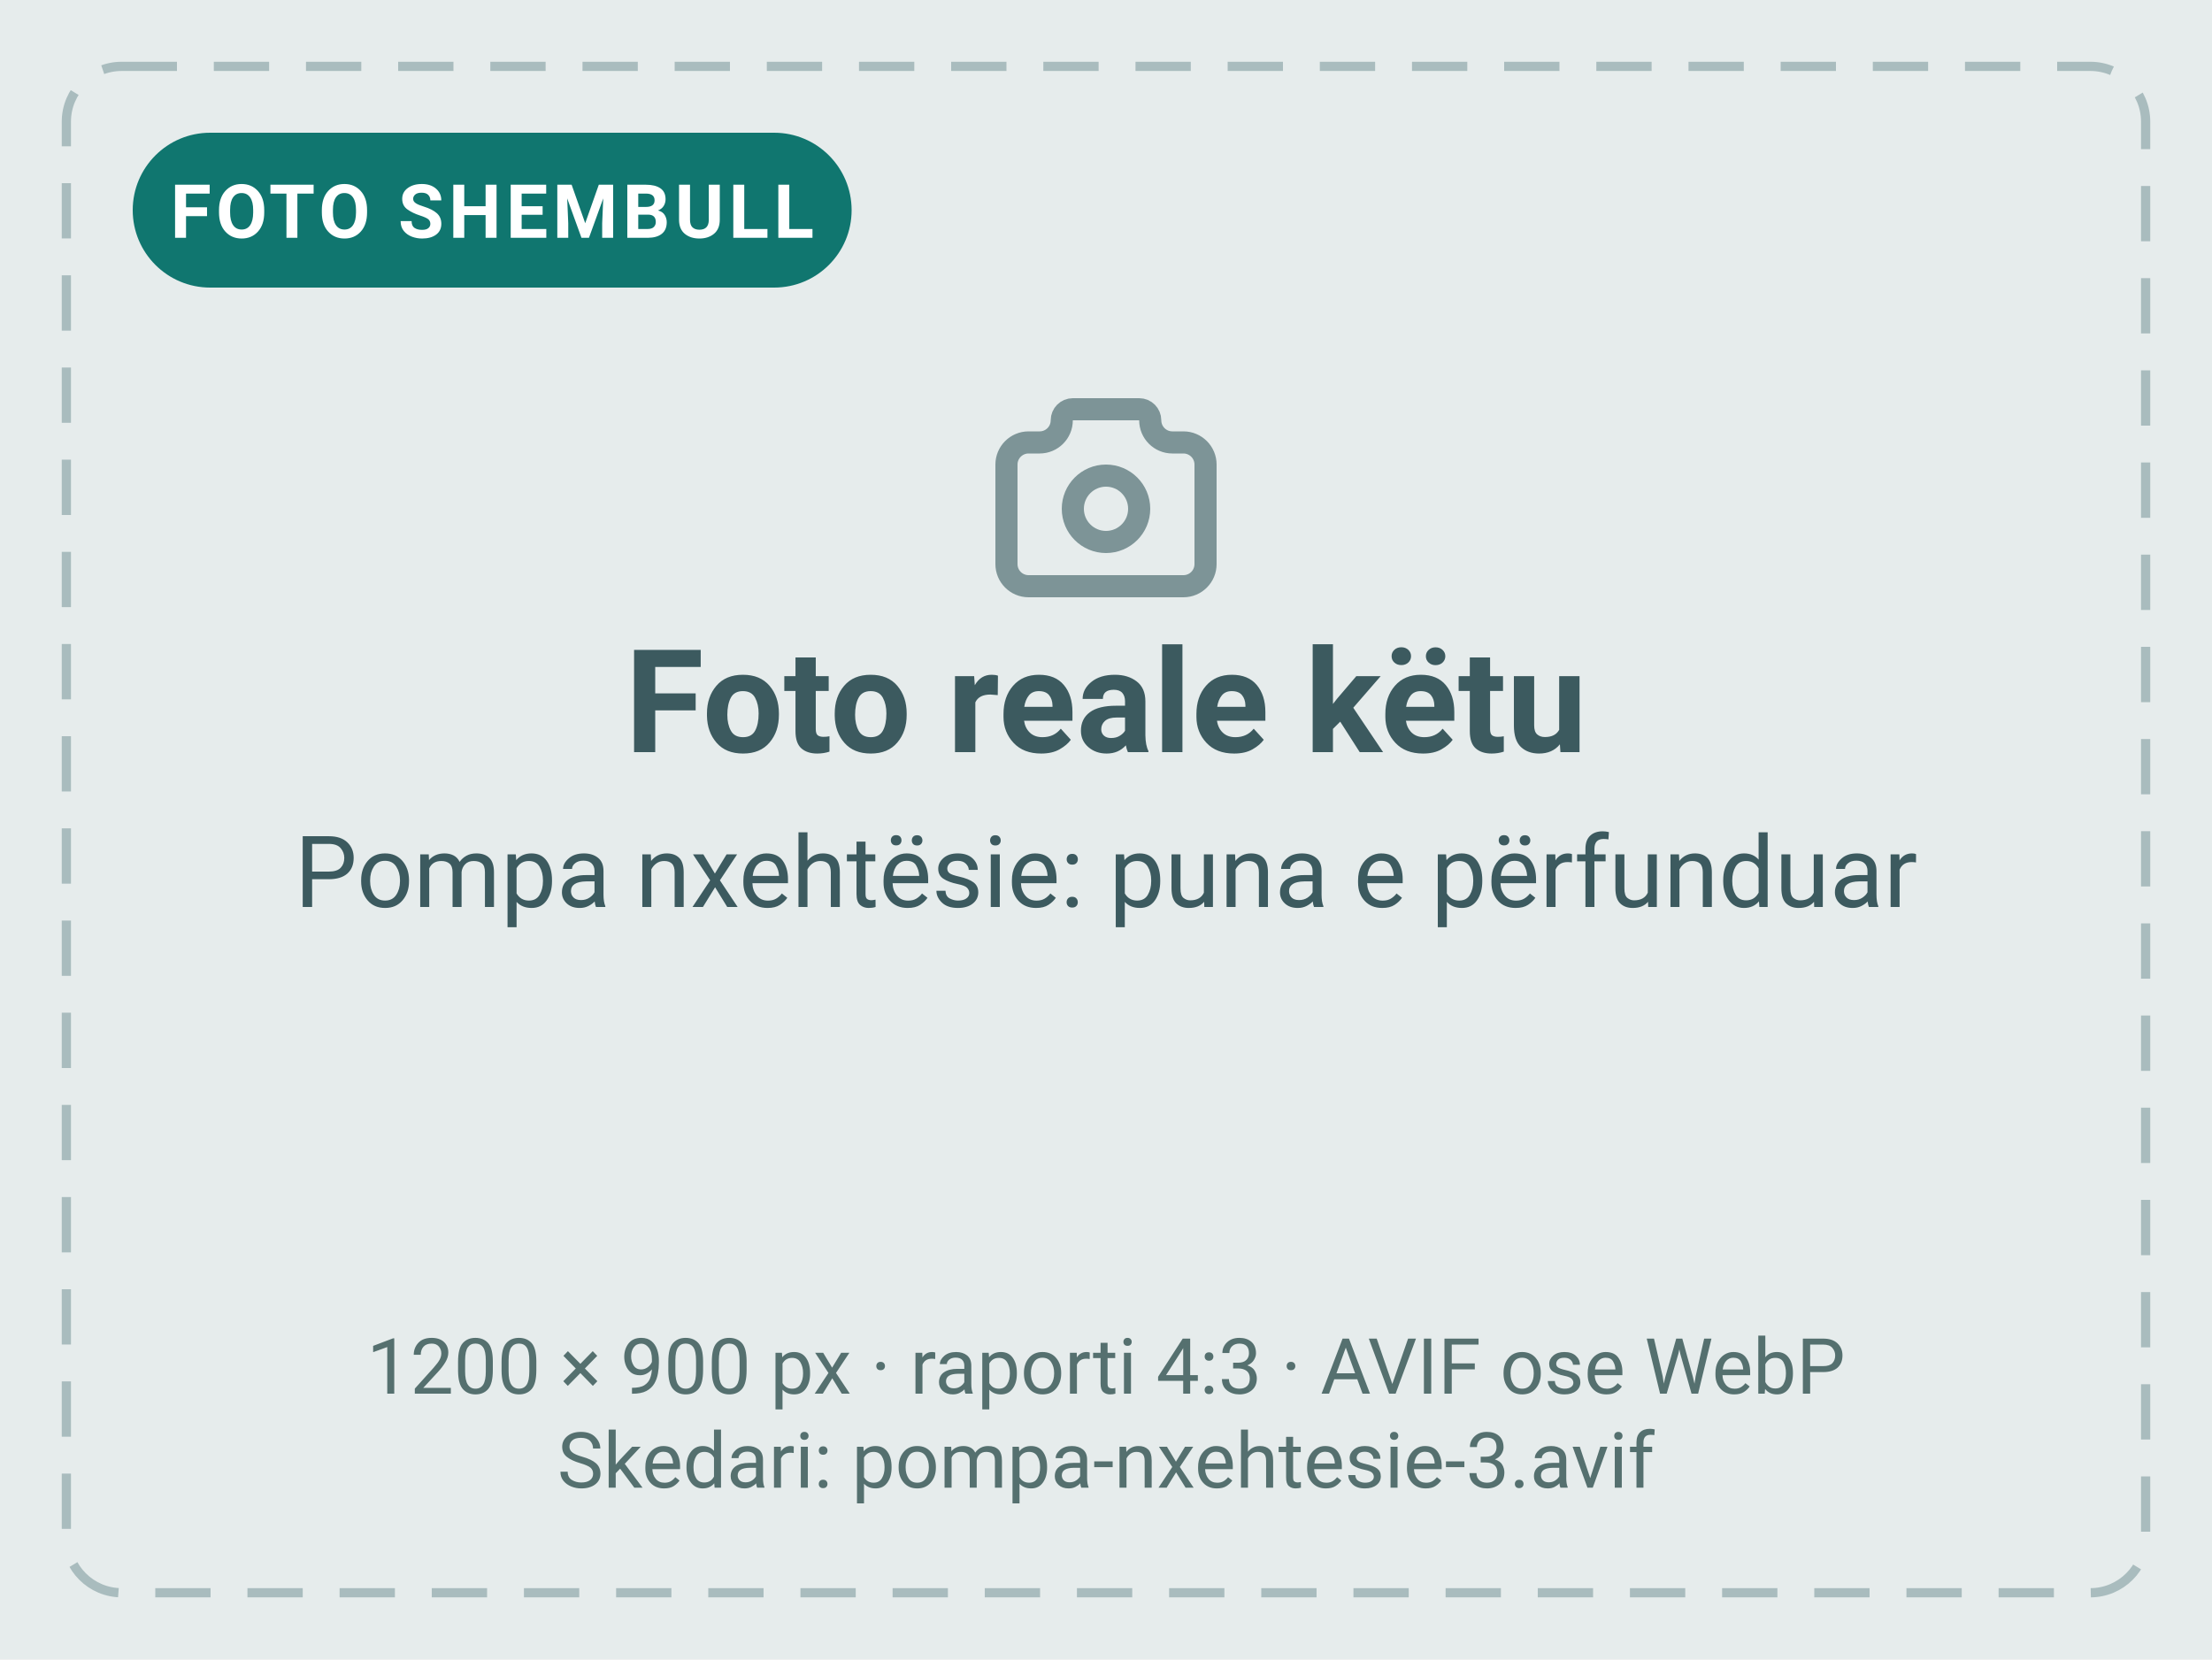
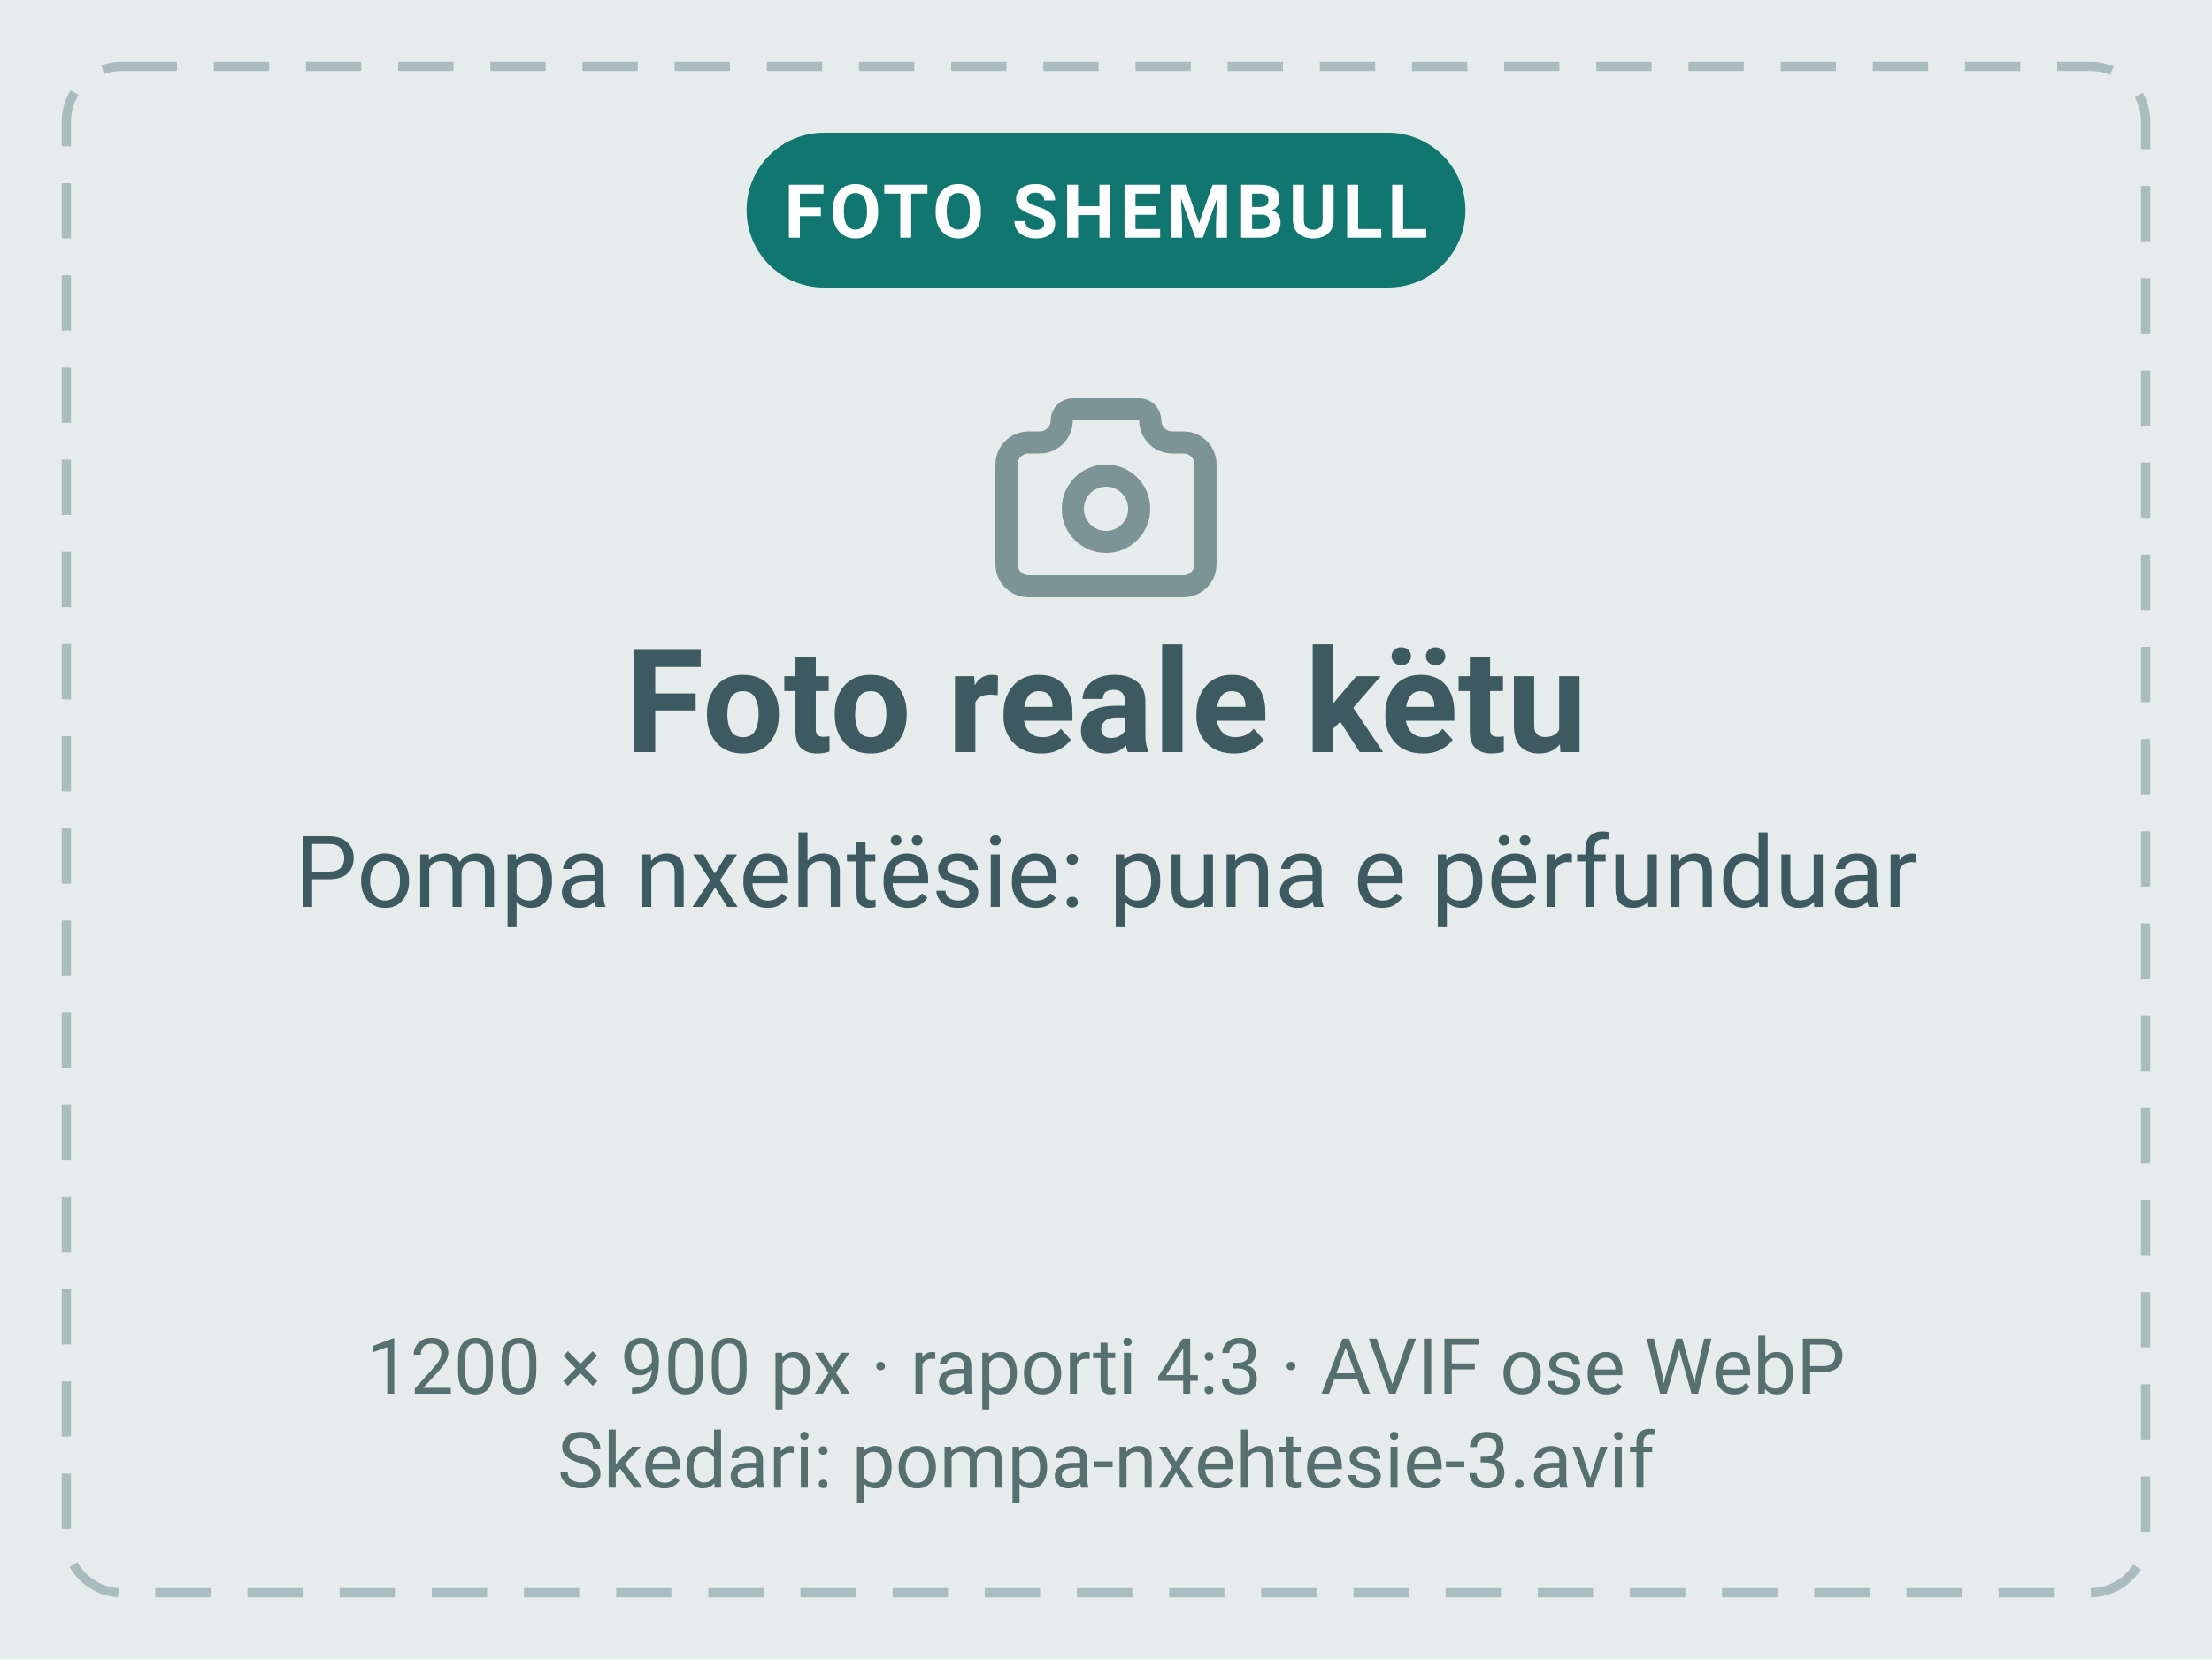
<svg xmlns="http://www.w3.org/2000/svg" width="1200" height="900" viewBox="0 0 1200 900">
  <rect width="1200" height="900" fill="#e6ecec" />
  <rect x="36" y="36" width="1128" height="828" rx="30" fill="none" stroke="#a9bcbe" stroke-width="5" stroke-dasharray="30 20" />
-   <rect x="72" y="72" width="390" height="84" rx="42" fill="#10766f" />
-   <text x="267" y="129" text-anchor="middle" font-family="'Segoe UI', Roboto, system-ui, sans-serif" font-size="40.5" font-weight="700" letter-spacing="2.5" fill="#ffffff">FOTO SHEMBULL</text>
+   <rect x="405" y="72" width="390" height="84" rx="42" fill="#10766f" />
+   <text x="600" y="129" text-anchor="middle" font-family="'Segoe UI', Roboto, system-ui, sans-serif" font-size="40.5" font-weight="700" letter-spacing="2.5" fill="#ffffff">FOTO SHEMBULL</text>
  <g transform="translate(528 198) scale(6)" fill="none" stroke="#7d9497" stroke-width="2" stroke-linecap="round" stroke-linejoin="round">
    <path d="M5 7h1a2 2 0 0 0 2 -2a1 1 0 0 1 1 -1h6a1 1 0 0 1 1 1a2 2 0 0 0 2 2h1a2 2 0 0 1 2 2v9a2 2 0 0 1 -2 2h-14a2 2 0 0 1 -2 -2v-9a2 2 0 0 1 2 -2" />
    <path d="M9 13a3 3 0 1 0 6 0a3 3 0 0 0 -6 0" />
  </g>
  <text x="600" y="408" text-anchor="middle" font-family="'Segoe UI', Roboto, system-ui, sans-serif" font-size="78" font-weight="600" fill="#3c5a5f">Foto reale këtu</text>
  <text x="600" y="492" text-anchor="middle" font-family="'Segoe UI', Roboto, system-ui, sans-serif" font-size="54" fill="#3c5a5f">Pompa nxehtësie: puna e përfunduar</text>
  <text x="600" y="756" text-anchor="middle" font-family="'Segoe UI', Roboto, system-ui, sans-serif" font-size="42" fill="#55706f">1200 × 900 px · raporti 4:3 · AVIF ose WebP</text>
  <text x="600" y="807" text-anchor="middle" font-family="'Segoe UI', Roboto, system-ui, sans-serif" font-size="42" fill="#55706f">Skedari: pompa-nxehtesie-3.avif</text>
</svg>
